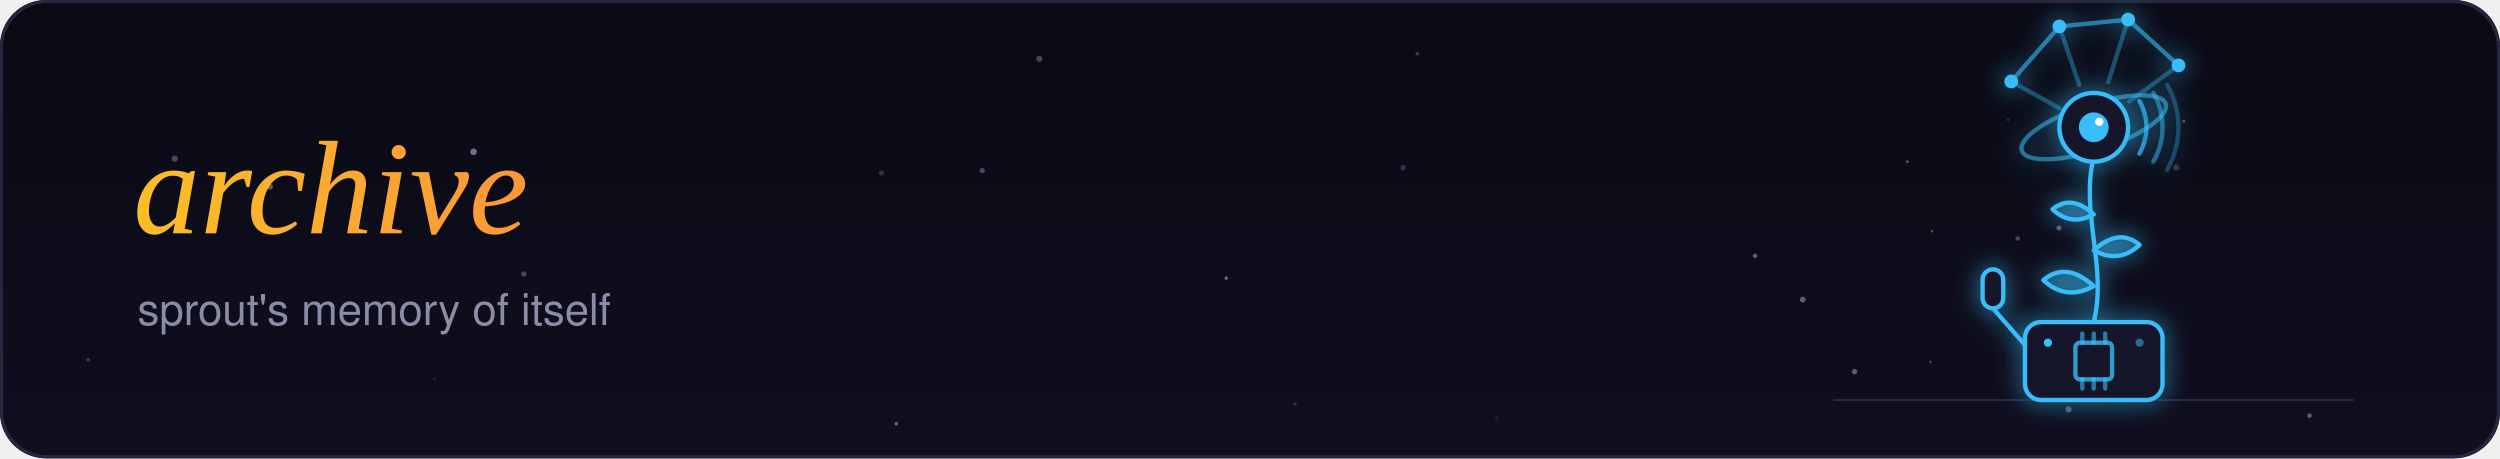
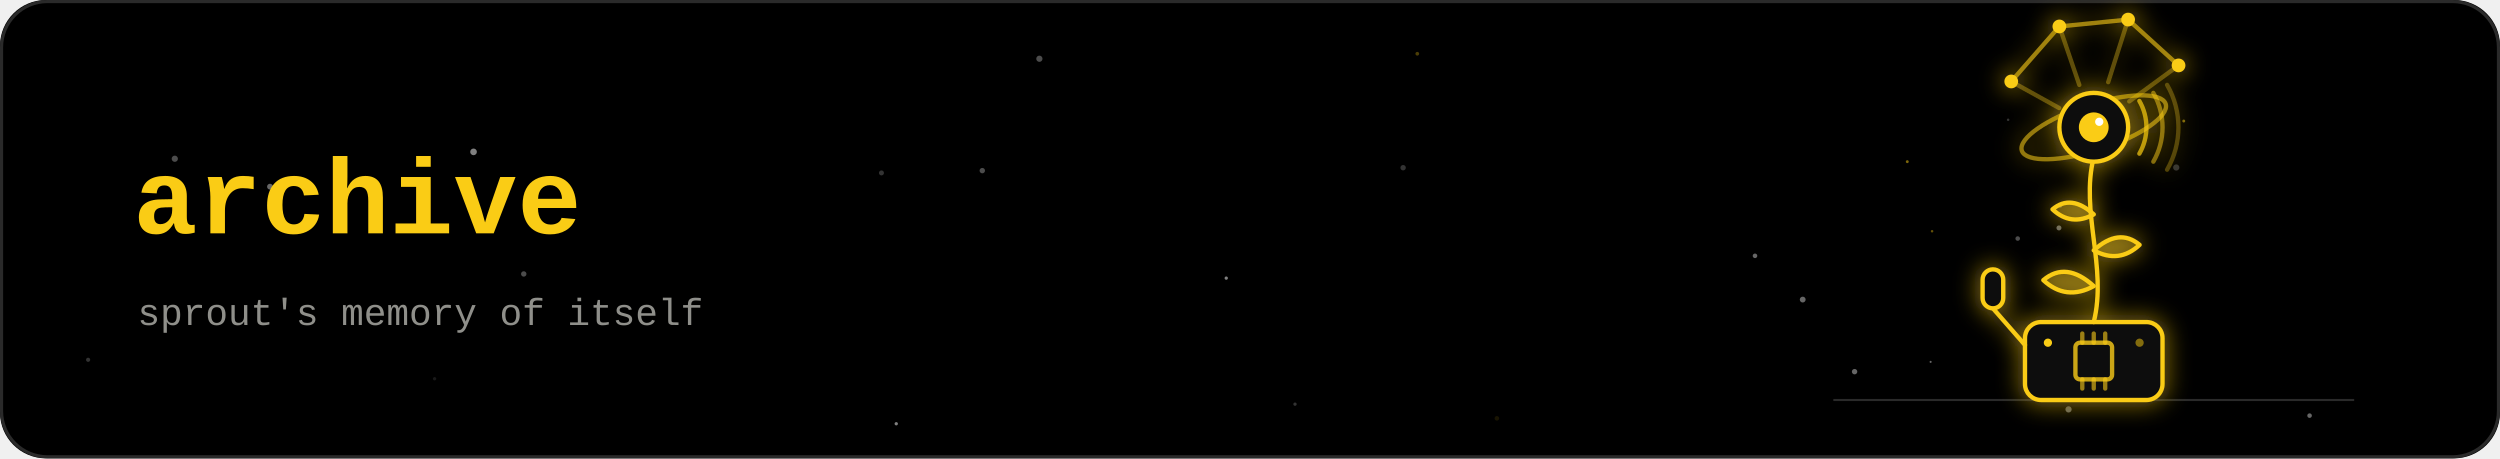
<svg xmlns="http://www.w3.org/2000/svg" viewBox="0 0 1200 220" width="1200" height="220" role="img" aria-label="archive: sprout's memory of itself">
  <defs>
    <linearGradient id="bg" x1="0" y1="0" x2="0" y2="1">
-       <stop offset="0" stop-color="#0a0a14" />
-       <stop offset="1" stop-color="#100e1f" />
+       <stop offset="0" stop-color="#000000" />
+       <stop offset="1" stop-color="#000000" />
    </linearGradient>
    <linearGradient id="spec" gradientUnits="userSpaceOnUse" x1="60" y1="0" x2="1140" y2="0">
-       <stop offset="0" stop-color="#fbbf24" />
-       <stop offset="0.2" stop-color="#fb923c" />
-       <stop offset="0.3" stop-color="#f472b6" />
-       <stop offset="0.5" stop-color="#c084fc" />
-       <stop offset="0.7" stop-color="#818cf8" />
-       <stop offset="0.8" stop-color="#38bdf8" />
-       <stop offset="1" stop-color="#34d399" />
+       <stop offset="0" stop-color="#facc15" />
+       <stop offset="0.2" stop-color="#facc15" />
+       <stop offset="0.3" stop-color="#facc15" />
+       <stop offset="0.5" stop-color="#facc15" />
+       <stop offset="0.7" stop-color="#facc15" />
+       <stop offset="0.8" stop-color="#facc15" />
+       <stop offset="1" stop-color="#facc15" />
    </linearGradient>
    <filter id="glow" x="-50%" y="-50%" width="200%" height="200%">
      <feGaussianBlur stdDeviation="5" result="b" />
      <feMerge>
        <feMergeNode in="b" />
        <feMergeNode in="SourceGraphic" />
      </feMerge>
    </filter>
    <marker id="arr" viewBox="0 0 10 10" refX="8" refY="5" markerWidth="7" markerHeight="7" orient="auto-start-reverse">
-       <path d="M0 0L10 5L0 10z" fill="#8d8ca6" />
+       <path d="M0 0L10 5L0 10z" fill="#8f8f8a" />
    </marker>
  </defs>
  <rect width="1200" height="220" rx="22" fill="url(#bg)" />
-   <circle cx="1044.6" cy="80.4" r="1.5" fill="#cfd0ff" opacity="0.2" />
-   <circle cx="915.5" cy="77.6" r="0.7" fill="#f472b6" opacity="0.5" />
-   <circle cx="129.6" cy="89.6" r="1.4" fill="#cfd0ff" opacity="0.4" />
-   <circle cx="988.3" cy="109.4" r="1.2" fill="#cfd0ff" opacity="0.4" />
-   <circle cx="227.3" cy="72.9" r="1.6" fill="#cfd0ff" opacity="0.5" />
-   <circle cx="83.9" cy="76.2" r="1.5" fill="#cfd0ff" opacity="0.3" />
-   <circle cx="865.3" cy="143.8" r="1.4" fill="#cfd0ff" opacity="0.4" />
-   <circle cx="1108.6" cy="199.5" r="1.1" fill="#cfd0ff" opacity="0.4" />
-   <circle cx="588.6" cy="133.5" r="0.8" fill="#cfd0ff" opacity="0.5" />
-   <circle cx="968.5" cy="114.5" r="1.1" fill="#cfd0ff" opacity="0.3" />
-   <circle cx="842.4" cy="122.8" r="1.1" fill="#cfd0ff" opacity="0.4" />
-   <circle cx="471.5" cy="81.9" r="1.3" fill="#cfd0ff" opacity="0.3" />
-   <circle cx="251.4" cy="131.5" r="1.3" fill="#cfd0ff" opacity="0.3" />
-   <circle cx="927.4" cy="111" r="0.6" fill="#fbbf24" opacity="0.4" />
-   <circle cx="430.2" cy="203.4" r="0.8" fill="#cfd0ff" opacity="0.5" />
-   <circle cx="498.9" cy="28.2" r="1.5" fill="#cfd0ff" opacity="0.3" />
-   <circle cx="208.6" cy="181.8" r="0.8" fill="#cfd0ff" opacity="0.1" />
-   <circle cx="1048.2" cy="58.1" r="0.7" fill="#f472b6" opacity="0.5" />
-   <circle cx="621.6" cy="194" r="0.8" fill="#cfd0ff" opacity="0.2" />
-   <circle cx="992.9" cy="196.5" r="1.5" fill="#cfd0ff" opacity="0.4" />
-   <circle cx="718.5" cy="200.8" r="1.1" fill="#fb923c" opacity="0.1" />
-   <circle cx="890.2" cy="178.4" r="1.3" fill="#cfd0ff" opacity="0.4" />
-   <circle cx="423.1" cy="83" r="1.2" fill="#cfd0ff" opacity="0.2" />
-   <circle cx="963.9" cy="57.5" r="0.6" fill="#cfd0ff" opacity="0.2" />
-   <circle cx="926.7" cy="173.7" r="0.5" fill="#cfd0ff" opacity="0.4" />
-   <circle cx="673.5" cy="80.5" r="1.3" fill="#cfd0ff" opacity="0.2" />
-   <circle cx="988.9" cy="98.7" r="1" fill="#cfd0ff" opacity="0.3" />
-   <circle cx="42.3" cy="172.7" r="1" fill="#cfd0ff" opacity="0.2" />
-   <circle cx="680.3" cy="25.8" r="0.9" fill="#fb923c" opacity="0.3" />
-   <rect x="0.75" y="0.75" width="1198.5" height="218.5" rx="22" fill="none" stroke="#26263f" stroke-width="1.5" />
-   <text x="64" y="112" font-family="Georgia,'Times New Roman',serif" font-size="64" fill="url(#spec)" font-style="italic">archive</text>
-   <text x="66" y="156" font-family="'Segoe UI',system-ui,-apple-system,Helvetica,Arial,sans-serif" font-size="21" fill="#8d8ca6">sprout's memory of itself</text>
-   <path d="M880 192H1130" stroke="#26263f" />
+   <circle cx="1044.6" cy="80.4" r="1.5" fill="#ffffff" opacity="0.2" />
+   <circle cx="915.5" cy="77.6" r="0.7" fill="#facc15" opacity="0.5" />
+   <circle cx="129.6" cy="89.6" r="1.4" fill="#ffffff" opacity="0.4" />
+   <circle cx="988.3" cy="109.4" r="1.2" fill="#ffffff" opacity="0.4" />
+   <circle cx="227.3" cy="72.9" r="1.6" fill="#ffffff" opacity="0.5" />
+   <circle cx="83.9" cy="76.2" r="1.5" fill="#ffffff" opacity="0.3" />
+   <circle cx="865.3" cy="143.8" r="1.4" fill="#ffffff" opacity="0.4" />
+   <circle cx="1108.6" cy="199.5" r="1.1" fill="#ffffff" opacity="0.4" />
+   <circle cx="588.6" cy="133.5" r="0.8" fill="#ffffff" opacity="0.5" />
+   <circle cx="968.5" cy="114.5" r="1.1" fill="#ffffff" opacity="0.3" />
+   <circle cx="842.4" cy="122.8" r="1.1" fill="#ffffff" opacity="0.4" />
+   <circle cx="471.5" cy="81.9" r="1.3" fill="#ffffff" opacity="0.3" />
+   <circle cx="251.4" cy="131.5" r="1.3" fill="#ffffff" opacity="0.3" />
+   <circle cx="927.4" cy="111" r="0.6" fill="#facc15" opacity="0.4" />
+   <circle cx="430.2" cy="203.4" r="0.8" fill="#ffffff" opacity="0.5" />
+   <circle cx="498.9" cy="28.2" r="1.5" fill="#ffffff" opacity="0.3" />
+   <circle cx="208.6" cy="181.8" r="0.8" fill="#ffffff" opacity="0.1" />
+   <circle cx="1048.2" cy="58.1" r="0.7" fill="#facc15" opacity="0.5" />
+   <circle cx="621.6" cy="194" r="0.8" fill="#ffffff" opacity="0.2" />
+   <circle cx="992.9" cy="196.5" r="1.5" fill="#ffffff" opacity="0.4" />
+   <circle cx="718.5" cy="200.8" r="1.1" fill="#facc15" opacity="0.1" />
+   <circle cx="890.2" cy="178.4" r="1.3" fill="#ffffff" opacity="0.4" />
+   <circle cx="423.1" cy="83" r="1.2" fill="#ffffff" opacity="0.2" />
+   <circle cx="963.9" cy="57.5" r="0.6" fill="#ffffff" opacity="0.2" />
+   <circle cx="926.7" cy="173.7" r="0.5" fill="#ffffff" opacity="0.4" />
+   <circle cx="673.5" cy="80.5" r="1.3" fill="#ffffff" opacity="0.2" />
+   <circle cx="988.9" cy="98.7" r="1" fill="#ffffff" opacity="0.3" />
+   <circle cx="42.3" cy="172.7" r="1" fill="#ffffff" opacity="0.2" />
+   <circle cx="680.3" cy="25.8" r="0.9" fill="#facc15" opacity="0.3" />
+   <rect x="0.75" y="0.75" width="1198.5" height="218.5" rx="22" fill="none" stroke="#2a2a2a" stroke-width="1.5" />
+   <text x="64" y="112" font-family="Consolas,'SF Mono',SFMono-Regular,Menlo,'Liberation Mono','Courier New',monospace" font-size="51.2" fill="url(#spec)" font-weight="700">archive</text>
+   <text x="66" y="156" font-family="Consolas,'SF Mono',SFMono-Regular,Menlo,'Liberation Mono','Courier New',monospace" font-size="18.1" fill="#8f8f8a">sprout's memory of itself</text>
+   <path d="M880 192H1130" stroke="#2a2a2a" />
  <g transform="translate(1005 192) scale(1.1)" stroke-width="1.9" stroke-linecap="round" stroke-linejoin="round" filter="url(#glow)">
-     <rect x="-30" y="-34" width="60" height="34" rx="7" fill="#14142a" stroke="#38bdf8" />
-     <rect x="-8" y="-25" width="16" height="16" rx="2" fill="none" stroke="#38bdf8" opacity="0.8" />
-     <path d="M-5 -25v-4M-5 -9v4" stroke="#38bdf8" opacity="0.6" />
-     <path d="M0 -25v-4M0 -9v4" stroke="#38bdf8" opacity="0.6" />
-     <path d="M5 -25v-4M5 -9v4" stroke="#38bdf8" opacity="0.6" />
-     <circle cx="-20" cy="-25" r="1.8" fill="#38bdf8" />
-     <circle cx="20" cy="-25" r="1.8" fill="#38bdf8" opacity="0.5" />
-     <path d="M0 -34 C6 -58 -6 -82 0 -106" fill="none" stroke="#38bdf8" />
-     <path d="M0 -49.7 q-12.1 -11 -22 -2.6 q9.9 9.2 22 2.6 z" fill="#38bdf8" fill-opacity="0.28" stroke="#38bdf8" />
-     <path d="M0 -65.3 q11 -10 20 -2.4 q-9 8.4 -20 2.4 z" fill="#38bdf8" fill-opacity="0.28" stroke="#38bdf8" />
-     <path d="M0 -81 q-9.9 -9 -18 -2.2 q8.1 7.6 18 2.2 z" fill="#38bdf8" fill-opacity="0.28" stroke="#38bdf8" />
-     <ellipse cx="0" cy="-119" rx="33" ry="10" fill="none" stroke="#38bdf8" opacity="0.55" transform="rotate(-18 0 -119)" />
-     <polyline points="-36,-139 -15,-163 15,-166 37,-146" fill="none" stroke="#38bdf8" opacity="0.6" />
-     <path d="M-36 -139L-15.1 -127.4" stroke="#38bdf8" opacity="0.35" />
-     <circle cx="-36" cy="-139" r="3" fill="#38bdf8" />
-     <path d="M-15 -163L-6.3 -137.5" stroke="#38bdf8" opacity="0.35" />
-     <circle cx="-15" cy="-163" r="3" fill="#38bdf8" />
-     <path d="M15 -166L6.3 -138.7" stroke="#38bdf8" opacity="0.35" />
-     <circle cx="15" cy="-166" r="3" fill="#38bdf8" />
-     <path d="M37 -146L15.5 -130.3" stroke="#38bdf8" opacity="0.35" />
-     <circle cx="37" cy="-146" r="3" fill="#38bdf8" />
-     <circle cx="0" cy="-119" r="15" fill="#14142a" stroke="#38bdf8" />
-     <circle cx="0" cy="-119" r="6.5" fill="#38bdf8" />
+     <rect x="-30" y="-34" width="60" height="34" rx="7" fill="#0c0c0c" stroke="#facc15" />
+     <rect x="-8" y="-25" width="16" height="16" rx="2" fill="none" stroke="#facc15" opacity="0.8" />
+     <path d="M-5 -25v-4M-5 -9v4" stroke="#facc15" opacity="0.6" />
+     <path d="M0 -25v-4M0 -9v4" stroke="#facc15" opacity="0.6" />
+     <path d="M5 -25v-4M5 -9v4" stroke="#facc15" opacity="0.6" />
+     <circle cx="-20" cy="-25" r="1.8" fill="#facc15" />
+     <circle cx="20" cy="-25" r="1.8" fill="#facc15" opacity="0.5" />
+     <path d="M0 -34 C6 -58 -6 -82 0 -106" fill="none" stroke="#facc15" />
+     <path d="M0 -49.7 q-12.1 -11 -22 -2.6 q9.9 9.2 22 2.6 z" fill="#facc15" fill-opacity="0.28" stroke="#facc15" />
+     <path d="M0 -65.3 q11 -10 20 -2.4 q-9 8.4 -20 2.4 z" fill="#facc15" fill-opacity="0.28" stroke="#facc15" />
+     <path d="M0 -81 q-9.9 -9 -18 -2.2 q8.1 7.6 18 2.2 z" fill="#facc15" fill-opacity="0.28" stroke="#facc15" />
+     <ellipse cx="0" cy="-119" rx="33" ry="10" fill="none" stroke="#facc15" opacity="0.55" transform="rotate(-18 0 -119)" />
+     <polyline points="-36,-139 -15,-163 15,-166 37,-146" fill="none" stroke="#facc15" opacity="0.6" />
+     <path d="M-36 -139L-15.1 -127.4" stroke="#facc15" opacity="0.35" />
+     <circle cx="-36" cy="-139" r="3" fill="#facc15" />
+     <path d="M-15 -163L-6.3 -137.5" stroke="#facc15" opacity="0.35" />
+     <circle cx="-15" cy="-163" r="3" fill="#facc15" />
+     <path d="M15 -166L6.3 -138.7" stroke="#facc15" opacity="0.35" />
+     <circle cx="15" cy="-166" r="3" fill="#facc15" />
+     <path d="M37 -146L15.5 -130.3" stroke="#facc15" opacity="0.35" />
+     <circle cx="37" cy="-146" r="3" fill="#facc15" />
+     <circle cx="0" cy="-119" r="15" fill="#0c0c0c" stroke="#facc15" />
+     <circle cx="0" cy="-119" r="6.5" fill="#facc15" />
    <circle cx="2.4" cy="-121.4" r="1.8" fill="#ffffff" />
-     <path d="M19.9 -130.5A23 23 0 0 1 19.9 -107.5" fill="none" stroke="#38bdf8" opacity="0.7" />
-     <path d="M26 -134A30 30 0 0 1 26 -104" fill="none" stroke="#38bdf8" opacity="0.5" />
-     <path d="M32 -137.5A37 37 0 0 1 32 -100.5" fill="none" stroke="#38bdf8" opacity="0.3" />
-     <path d="M-30 -24L-44 -40" fill="none" stroke="#38bdf8" />
-     <rect x="-48.5" y="-57" width="9" height="17" rx="4.5" fill="#14142a" stroke="#38bdf8" />
+     <path d="M19.9 -130.5A23 23 0 0 1 19.9 -107.5" fill="none" stroke="#facc15" opacity="0.7" />
+     <path d="M26 -134A30 30 0 0 1 26 -104" fill="none" stroke="#facc15" opacity="0.5" />
+     <path d="M32 -137.5A37 37 0 0 1 32 -100.5" fill="none" stroke="#facc15" opacity="0.3" />
+     <path d="M-30 -24L-44 -40" fill="none" stroke="#facc15" />
+     <rect x="-48.5" y="-57" width="9" height="17" rx="4.5" fill="#0c0c0c" stroke="#facc15" />
  </g>
</svg>
